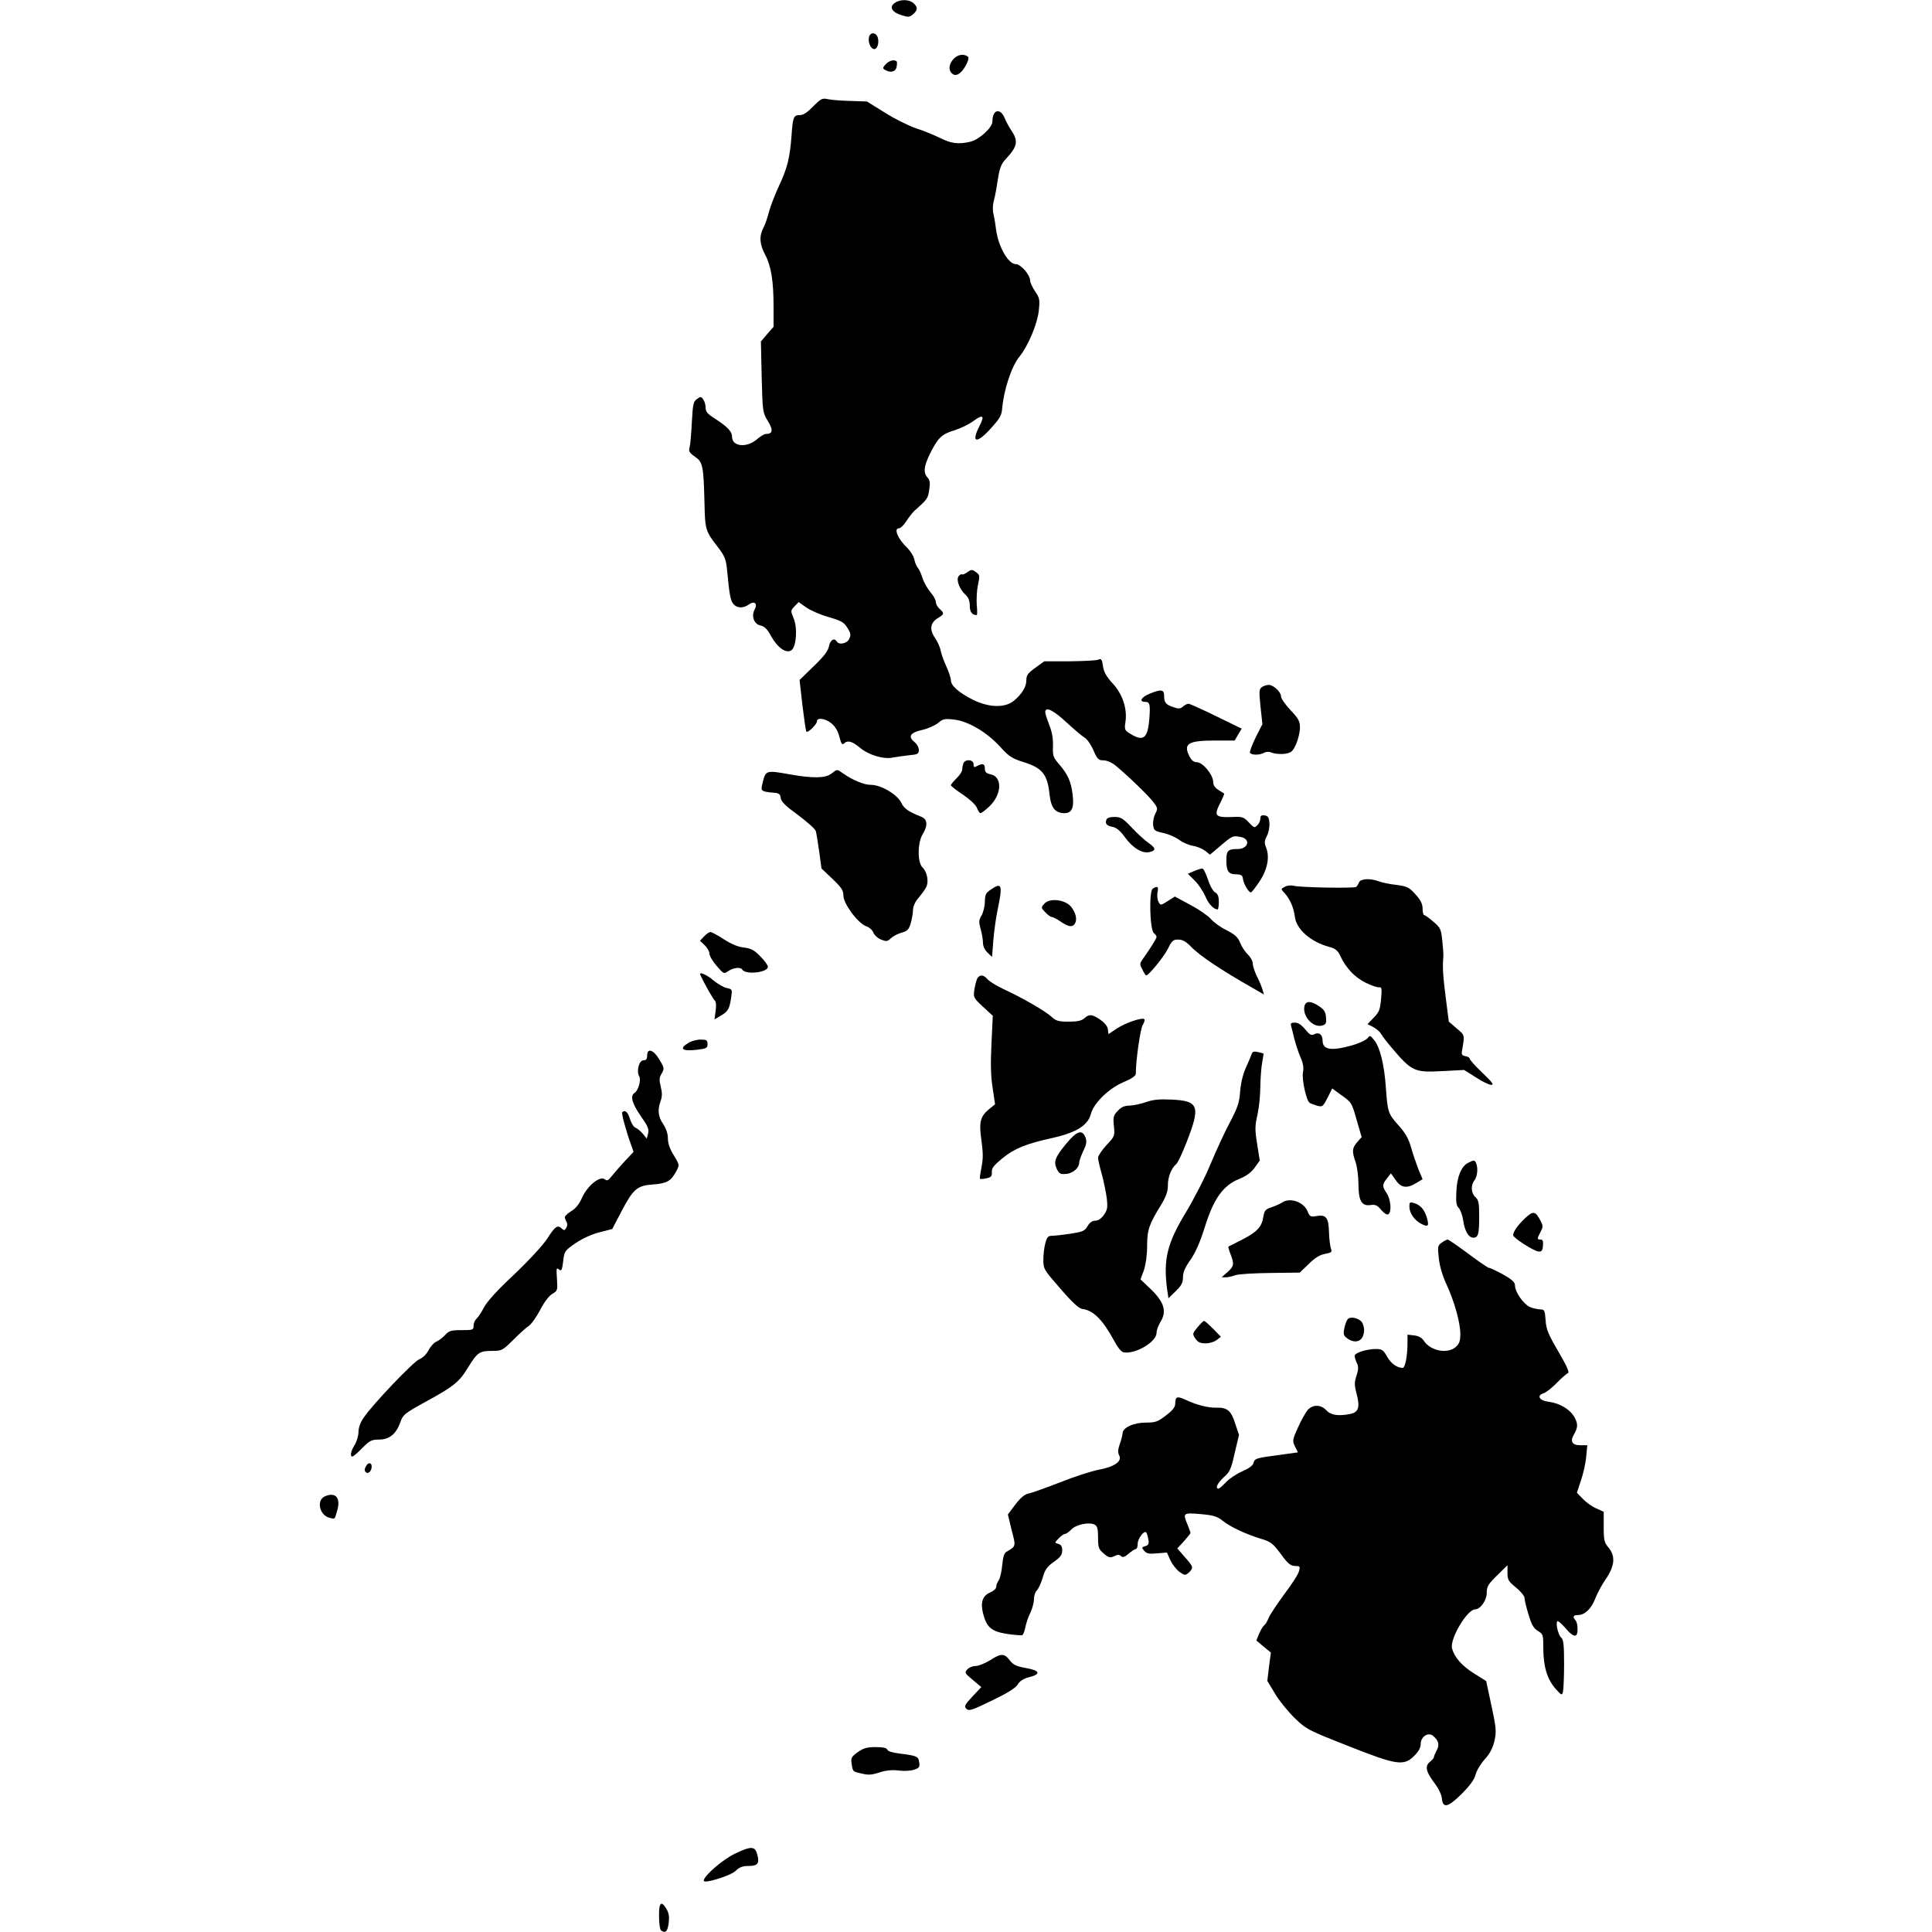
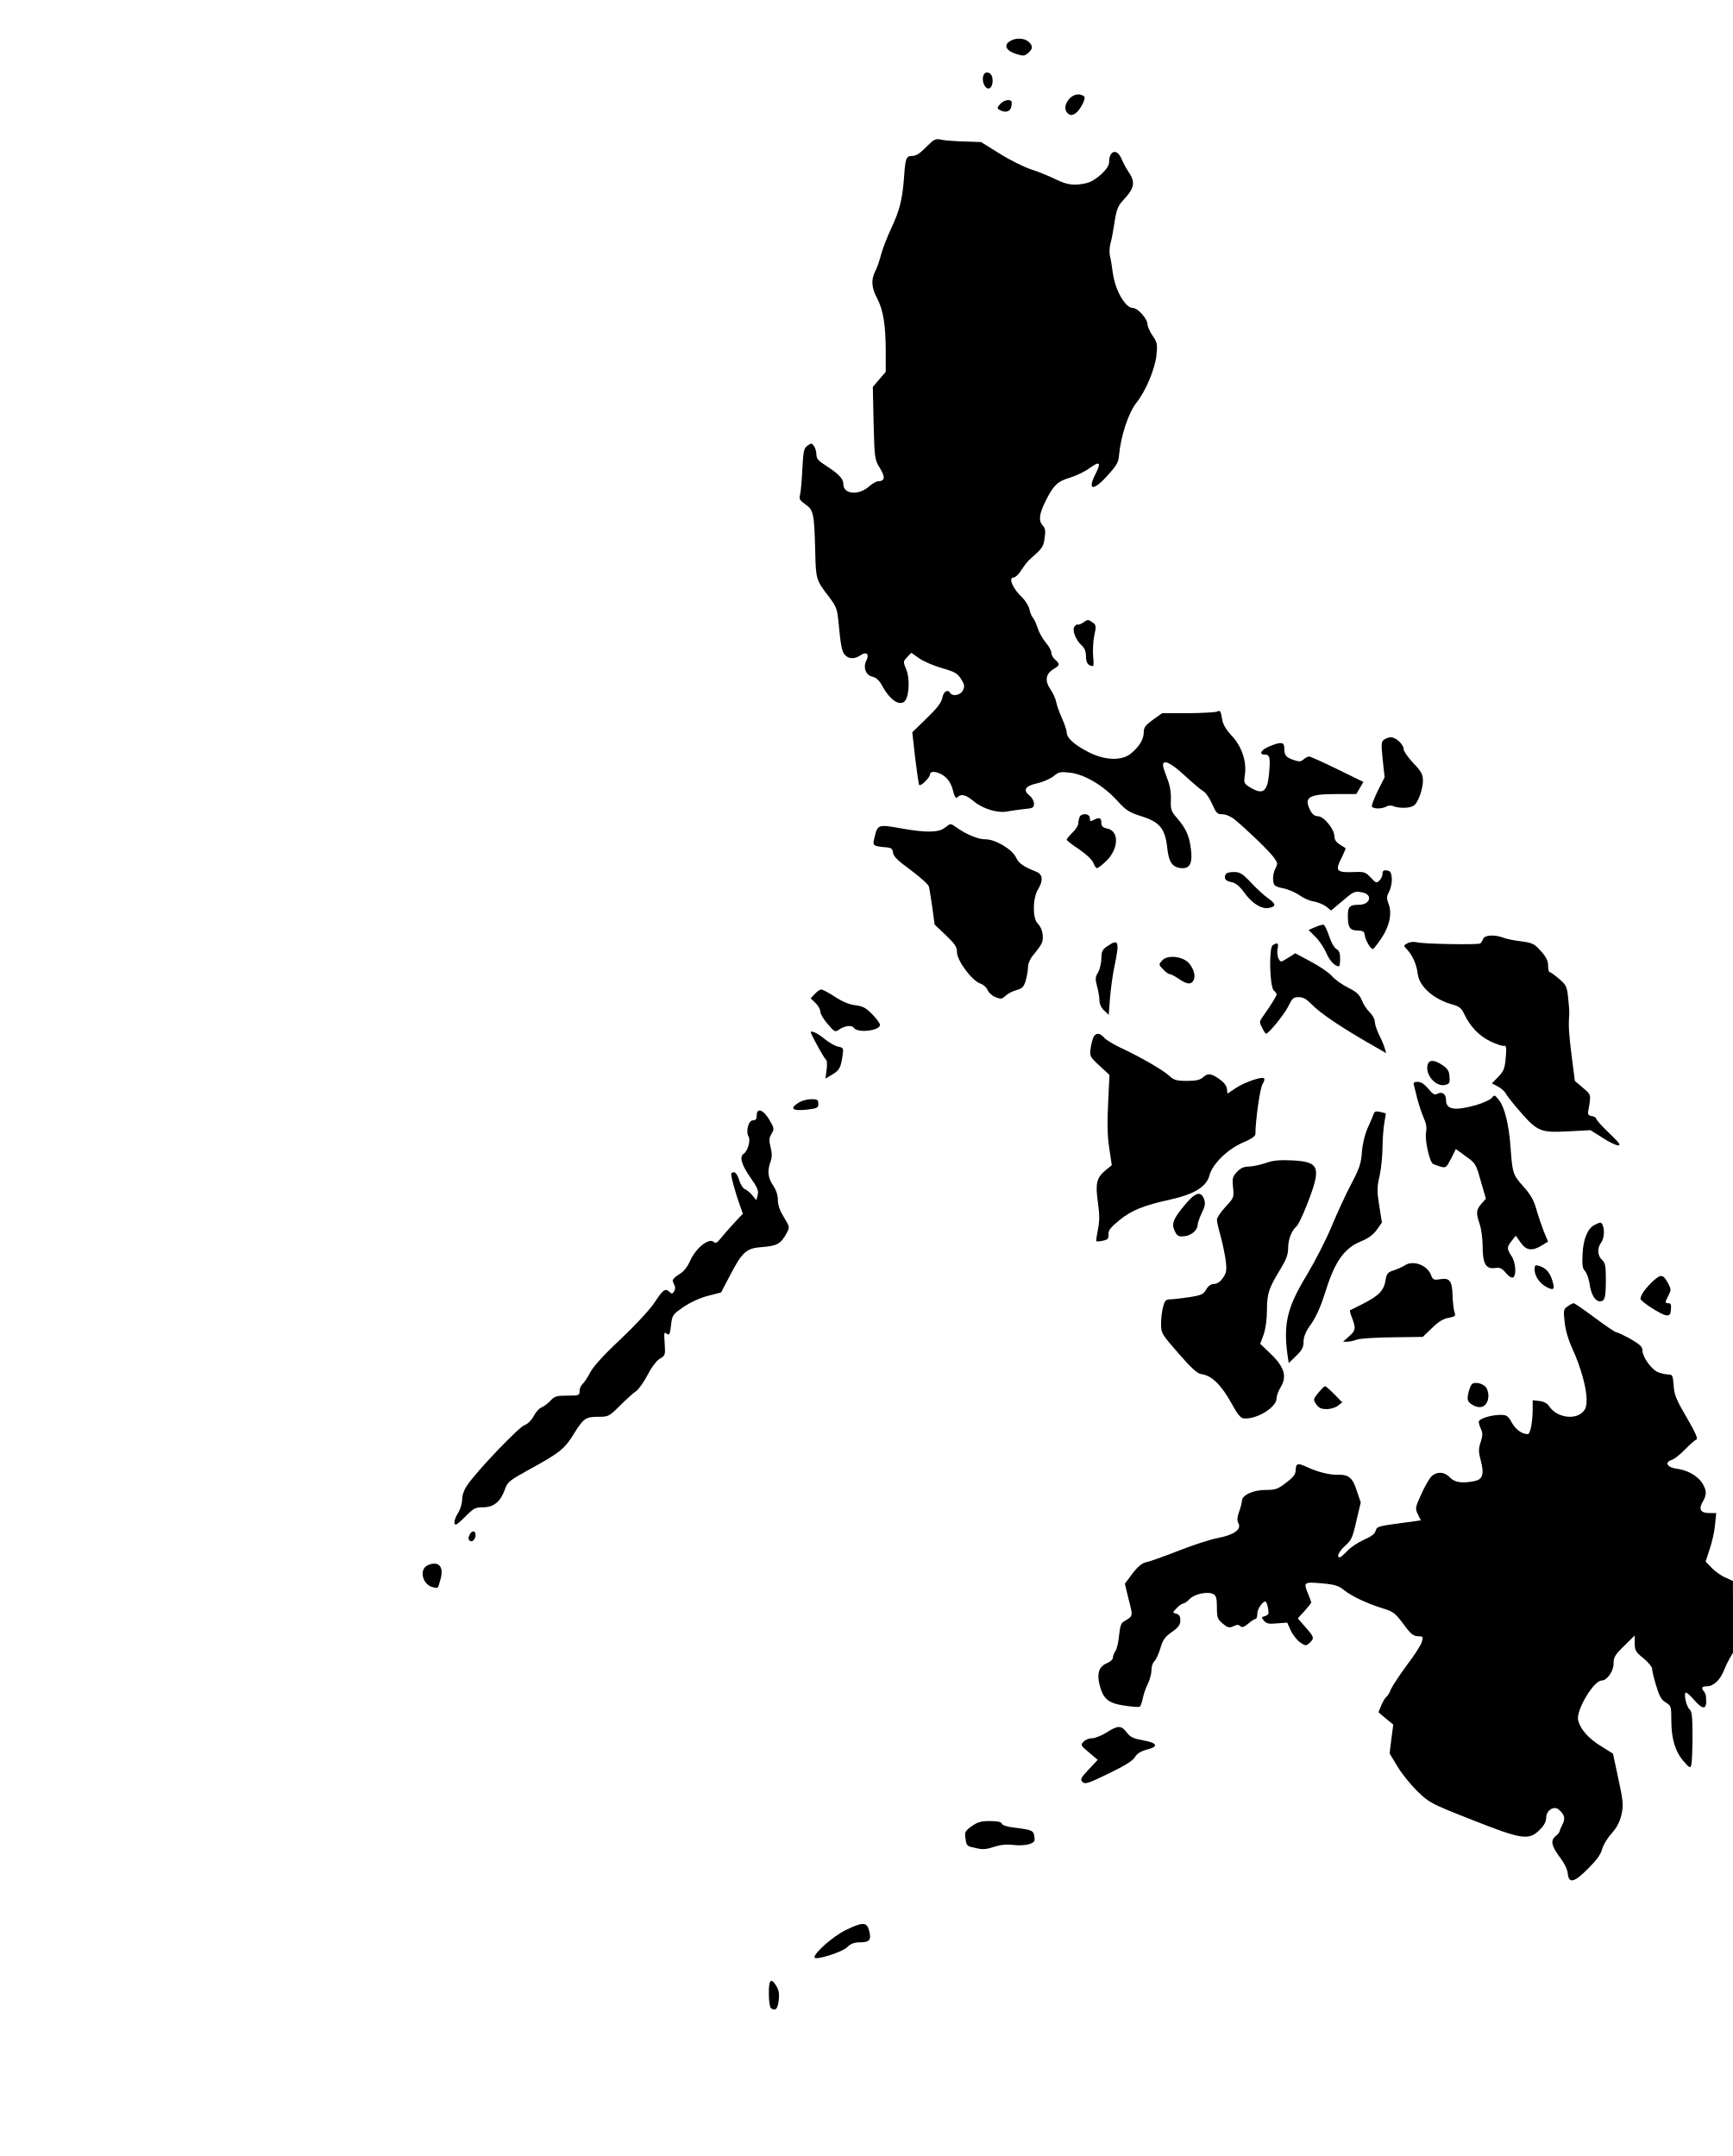
- <svg xmlns="http://www.w3.org/2000/svg" version="1.0" viewBox="0 0 1024 1024" preserveAspectRatio="xMidYMid meet">
+ <svg xmlns="http://www.w3.org/2000/svg" version="1.0" viewBox="-50 -20 900 1120" preserveAspectRatio="xMidYMid meet">
  <g transform="translate(0,1024) scale(0.1,-0.1)" fill="currentColor" stroke="none">
    <path d="M4742 10224 c-31 -21 -14 -50 38 -65 35 -11 42 -10 60 6 25 22 25 37 2 58 -23 21 -71 22 -100 1z" />
    <path d="M4606 10044 c-7 -28 9 -64 28 -64 16 0 26 32 19 59 -8 30 -40 33 -47 5z" />
    <path d="M5050 9923 c-24 -30 -23 -61 2 -77 21 -12 49 10 72 57 11 24 12 33 3 39 -24 15 -56 7 -77 -19z" />
    <path d="M4694 9899 c-16 -17 -16 -22 -4 -29 29 -18 57 -11 62 15 3 13 3 27 0 30 -12 11 -40 4 -58 -16z" />
    <path d="M4310 9676 c-31 -32 -52 -46 -71 -46 -33 0 -37 -10 -44 -113 -9 -115 -22 -168 -66 -262 -21 -45 -45 -107 -53 -137 -8 -31 -21 -70 -30 -86 -23 -44 -20 -87 9 -141 32 -60 45 -140 45 -274 l0 -109 -34 -39 -33 -39 4 -188 c5 -184 5 -188 33 -234 29 -47 26 -68 -10 -68 -9 0 -31 -13 -50 -30 -54 -45 -130 -37 -130 15 0 28 -24 53 -92 97 -38 24 -48 36 -48 57 0 15 -6 35 -13 44 -11 16 -14 16 -33 2 -19 -13 -22 -27 -27 -122 -3 -60 -8 -120 -12 -134 -6 -21 -1 -29 29 -50 41 -28 45 -47 50 -249 3 -137 5 -145 71 -230 37 -49 43 -63 49 -125 12 -128 18 -160 34 -177 19 -22 51 -23 81 -2 29 21 48 6 31 -26 -19 -35 -4 -78 30 -85 22 -5 37 -19 57 -57 35 -62 81 -94 108 -74 26 19 33 118 11 170 -16 38 -16 40 5 62 l22 23 41 -29 c23 -16 76 -39 119 -51 66 -19 80 -27 98 -56 18 -28 20 -39 10 -59 -11 -25 -54 -34 -66 -14 -13 21 -34 9 -41 -24 -4 -25 -26 -54 -81 -107 l-75 -73 15 -134 c9 -74 18 -136 21 -140 8 -8 56 39 56 55 0 22 46 15 78 -12 19 -16 34 -41 41 -71 9 -35 15 -44 24 -35 19 19 43 13 86 -23 46 -38 125 -62 174 -51 18 3 56 9 85 12 46 4 52 7 52 28 0 13 -10 32 -23 42 -36 29 -23 50 40 64 31 7 69 24 85 37 26 22 35 24 86 18 75 -9 173 -67 244 -145 46 -51 62 -61 125 -81 96 -30 124 -64 135 -164 8 -78 29 -105 80 -106 39 0 52 29 43 99 -8 68 -25 106 -71 160 -32 37 -35 45 -33 98 1 39 -5 75 -20 111 -11 29 -21 59 -21 67 0 32 42 12 113 -54 41 -38 84 -74 96 -81 12 -6 33 -36 46 -66 21 -48 27 -54 54 -54 17 0 43 -11 63 -27 60 -49 183 -167 204 -198 20 -27 21 -32 7 -58 -8 -16 -13 -42 -11 -59 3 -29 7 -33 54 -43 28 -6 66 -23 85 -37 19 -14 51 -28 72 -31 20 -3 49 -15 64 -26 l26 -21 51 43 c68 58 70 59 111 51 56 -10 42 -64 -16 -64 -50 0 -59 -9 -59 -59 0 -59 11 -75 52 -75 27 -1 34 -5 36 -25 4 -27 30 -71 42 -71 4 0 24 26 45 57 43 64 56 132 35 182 -9 24 -9 34 5 61 9 17 15 48 13 68 -2 30 -8 38 -25 40 -17 3 -23 -2 -23 -17 0 -11 -7 -27 -16 -35 -14 -15 -18 -14 -45 15 -26 28 -34 31 -81 29 -100 -4 -107 4 -67 81 11 23 19 42 17 43 -2 1 -15 10 -30 19 -19 12 -28 26 -28 43 0 37 -55 104 -86 104 -16 0 -28 9 -39 30 -35 68 -9 85 134 85 l105 0 18 31 19 32 -135 66 c-74 36 -140 66 -147 66 -7 0 -20 -7 -29 -15 -14 -12 -23 -13 -51 -3 -40 13 -49 24 -49 61 0 33 -16 35 -77 10 -44 -18 -58 -43 -24 -43 26 0 29 -14 22 -98 -9 -96 -32 -113 -99 -72 -31 19 -33 23 -27 63 11 70 -16 150 -68 205 -32 35 -46 59 -51 91 -5 36 -9 42 -24 35 -9 -5 -78 -8 -152 -9 l-135 0 -47 -34 c-39 -28 -48 -40 -48 -65 0 -36 -22 -73 -66 -110 -47 -39 -132 -37 -217 5 -74 37 -117 75 -117 103 0 12 -11 44 -23 71 -13 28 -27 66 -31 85 -3 19 -17 50 -31 70 -30 44 -24 80 16 104 34 20 35 26 9 49 -11 9 -20 26 -20 37 0 10 -13 34 -29 52 -15 18 -34 51 -41 73 -7 22 -18 47 -25 55 -7 8 -16 29 -19 46 -4 17 -21 44 -37 60 -50 47 -74 104 -44 104 8 0 26 17 39 38 13 20 32 45 42 54 69 61 73 67 79 112 6 36 4 51 -9 65 -23 26 -20 58 13 126 42 84 62 104 129 124 32 10 78 32 102 50 51 37 60 29 31 -28 -46 -90 -14 -95 62 -10 47 52 56 67 59 107 9 97 49 219 90 270 48 59 97 177 104 247 6 57 4 66 -20 101 -14 21 -26 47 -26 57 0 30 -50 87 -76 87 -40 0 -93 93 -105 185 -4 33 -11 73 -15 88 -3 16 -2 45 4 65 6 21 15 71 21 112 9 59 18 81 40 105 65 69 70 98 29 157 -10 15 -25 43 -33 62 -24 57 -65 45 -65 -18 0 -32 -70 -96 -116 -107 -65 -15 -102 -10 -162 20 -31 15 -88 39 -127 51 -38 13 -113 50 -165 83 l-95 59 -85 3 c-47 1 -101 5 -120 9 -32 7 -38 4 -80 -38z" />
    <path d="M5124 7205 c-12 -8 -24 -12 -26 -9 -3 2 -11 -2 -17 -10 -15 -18 5 -71 38 -100 14 -13 21 -31 21 -56 0 -34 12 -50 37 -50 3 0 3 24 0 53 -2 28 0 76 6 105 11 49 10 55 -8 68 -23 17 -26 17 -51 -1z" />
    <path d="M6688 6598 c-15 -11 -15 -24 -7 -104 l10 -92 -36 -71 c-19 -40 -33 -76 -30 -81 8 -13 51 -13 75 0 13 7 28 7 46 -1 16 -5 45 -7 66 -4 33 6 40 12 58 52 11 25 20 64 20 86 0 34 -7 48 -50 93 -27 29 -50 61 -50 72 0 24 -40 62 -66 62 -11 0 -27 -6 -36 -12z" />
    <path d="M5106 6194 c-3 -9 -6 -23 -6 -33 0 -9 -13 -30 -30 -46 -16 -16 -30 -32 -30 -37 0 -4 29 -27 64 -50 38 -26 67 -53 74 -70 6 -15 14 -28 19 -28 4 0 25 15 45 34 68 63 73 159 8 172 -23 5 -30 12 -30 30 0 26 -11 30 -41 14 -16 -9 -19 -7 -19 10 0 25 -45 28 -54 4z" />
    <path d="M4407 6140 c-31 -25 -97 -26 -217 -5 -134 24 -132 24 -150 -53 -9 -35 -4 -38 65 -44 24 -2 31 -8 33 -28 2 -19 26 -42 92 -90 48 -36 91 -74 94 -85 3 -11 11 -60 18 -109 l12 -89 58 -55 c48 -46 58 -61 58 -88 0 -44 77 -147 120 -163 17 -5 34 -21 39 -34 5 -13 23 -30 41 -37 28 -11 33 -11 53 8 12 11 38 24 57 29 29 8 37 16 47 49 6 21 12 53 12 71 1 20 12 45 30 65 15 18 34 43 40 56 15 29 5 81 -20 105 -27 26 -26 130 1 175 29 47 26 80 -7 93 -68 27 -91 43 -106 74 -21 44 -107 95 -160 95 -37 0 -96 24 -149 61 -32 23 -30 23 -61 -1z" />
    <path d="M5864 5895 c-8 -21 2 -32 34 -38 20 -4 41 -22 64 -54 41 -57 93 -89 131 -79 35 8 34 20 -5 48 -18 12 -58 48 -88 80 -48 51 -60 58 -93 58 -24 0 -40 -5 -43 -15z" />
    <path d="M6331 5624 l-35 -15 37 -37 c20 -20 45 -58 56 -84 17 -40 44 -68 65 -68 3 0 6 18 6 40 0 28 -5 42 -19 50 -11 5 -28 35 -38 67 -11 31 -23 58 -29 59 -5 2 -24 -4 -43 -12z" />
    <path d="M7203 5563 c-4 -10 -11 -21 -15 -24 -12 -8 -295 -3 -330 6 -14 4 -36 2 -48 -5 -22 -12 -22 -12 -2 -33 29 -32 49 -77 55 -126 8 -67 85 -134 183 -160 32 -9 44 -18 58 -48 31 -65 76 -113 135 -142 31 -15 63 -26 71 -24 13 3 15 -7 10 -61 -5 -57 -10 -70 -39 -100 l-33 -34 31 -16 c17 -9 35 -25 41 -36 6 -11 31 -44 56 -73 108 -127 120 -132 271 -124 l113 6 62 -39 c33 -22 70 -40 82 -40 16 0 5 14 -47 64 -37 35 -67 69 -67 74 0 6 -10 12 -22 14 -17 2 -22 9 -20 23 16 93 17 86 -27 124 l-42 36 -16 125 c-15 118 -18 162 -13 220 1 14 -2 53 -6 88 -6 57 -10 66 -47 97 -22 19 -44 35 -49 35 -4 0 -8 15 -8 34 0 25 -10 45 -37 75 -35 39 -44 43 -103 51 -36 4 -78 13 -93 19 -44 17 -97 14 -104 -6z" />
    <path d="M5253 5526 c-28 -18 -32 -27 -33 -64 0 -24 -8 -57 -17 -73 -15 -25 -16 -35 -5 -74 7 -25 12 -58 12 -73 0 -17 10 -38 24 -51 l24 -23 7 89 c4 48 14 122 23 163 27 130 22 145 -35 106z" />
    <path d="M6110 5530 c-21 -13 -16 -219 6 -236 8 -6 14 -15 14 -20 0 -8 -31 -58 -73 -117 -17 -24 -17 -28 -2 -56 8 -17 17 -31 20 -31 14 0 97 103 116 143 20 41 26 47 54 47 23 0 40 -10 66 -36 45 -48 165 -128 331 -222 l57 -33 -8 28 c-5 16 -18 47 -30 70 -11 23 -21 53 -21 66 0 13 -12 34 -26 48 -14 13 -33 41 -41 62 -12 30 -27 44 -73 67 -32 16 -69 43 -83 60 -15 17 -63 50 -108 74 l-82 44 -38 -24 c-38 -24 -38 -24 -49 -3 -6 11 -8 33 -5 50 7 30 0 35 -25 19z" />
    <path d="M5536 5451 c-19 -21 -19 -22 4 -46 13 -14 28 -25 34 -25 6 0 28 -11 48 -25 43 -29 63 -31 76 -9 12 22 4 56 -21 88 -31 38 -113 48 -141 17z" />
    <path d="M3732 5277 l-22 -23 25 -24 c14 -13 25 -33 25 -44 0 -12 17 -41 38 -65 38 -44 39 -44 62 -28 26 18 65 23 74 8 18 -29 136 -16 136 15 0 8 -18 33 -40 55 -33 34 -49 42 -87 47 -31 3 -67 18 -107 44 -32 21 -64 38 -71 38 -6 0 -21 -10 -33 -23z" />
    <path d="M3712 5073 c20 -45 70 -133 78 -138 5 -3 7 -25 3 -52 l-6 -46 32 19 c40 23 47 36 56 95 7 45 6 46 -22 52 -17 3 -49 22 -72 41 -38 32 -78 48 -69 29z" />
    <path d="M5182 5058 c-5 -7 -13 -34 -17 -59 -7 -46 -6 -47 45 -95 l52 -48 -7 -147 c-5 -103 -4 -173 6 -234 l13 -88 -32 -26 c-47 -39 -54 -69 -40 -167 9 -66 9 -97 0 -141 -6 -31 -10 -58 -8 -61 3 -2 18 -1 35 3 24 5 29 11 28 32 -2 21 10 36 56 74 64 52 125 77 267 108 124 28 185 66 201 124 15 60 95 138 175 172 43 18 64 33 64 44 0 69 24 240 37 259 8 13 12 26 8 30 -11 11 -99 -19 -145 -49 l-45 -30 -3 25 c-2 17 -17 35 -40 51 -43 30 -59 31 -85 8 -14 -13 -36 -18 -82 -18 -55 0 -68 4 -92 26 -32 30 -157 102 -253 146 -36 17 -74 40 -84 51 -22 25 -39 28 -54 10z" />
    <path d="M6915 4911 c-16 -52 41 -119 91 -107 22 6 25 11 22 44 -2 29 -10 41 -37 59 -41 28 -68 29 -76 4z" />
    <path d="M6843 4803 c3 -10 10 -40 17 -68 7 -27 21 -71 32 -97 15 -33 19 -56 14 -82 -7 -37 18 -151 36 -162 5 -3 22 -9 38 -14 29 -8 31 -7 56 41 l25 50 45 -33 c59 -42 58 -40 86 -139 l25 -86 -24 -27 c-27 -32 -28 -48 -8 -106 8 -23 15 -75 15 -114 0 -90 17 -120 64 -113 25 4 36 -1 57 -26 15 -18 30 -27 37 -23 19 11 14 78 -8 111 -25 38 -25 46 1 79 l21 27 25 -35 c28 -42 60 -47 110 -16 l33 20 -22 52 c-11 29 -29 81 -39 116 -13 47 -30 77 -68 119 -54 61 -56 67 -66 203 -8 116 -31 209 -60 245 -22 28 -24 29 -37 12 -8 -10 -45 -27 -83 -38 -111 -31 -155 -23 -155 26 0 31 -19 46 -43 34 -16 -9 -24 -5 -49 25 -20 24 -38 36 -55 36 -19 0 -24 -4 -20 -17z" />
    <path d="M3648 4712 c-51 -31 -32 -45 46 -36 50 6 56 9 56 30 0 21 -5 24 -37 24 -21 0 -50 -8 -65 -18z" />
    <path d="M3430 4645 c0 -18 -5 -25 -20 -25 -23 0 -38 -58 -22 -85 11 -20 -5 -75 -25 -88 -24 -15 -13 -56 33 -122 38 -54 45 -71 39 -93 l-7 -27 -21 26 c-12 14 -30 29 -39 32 -9 3 -22 24 -29 46 -11 37 -26 50 -41 36 -5 -6 20 -99 46 -170 l14 -40 -47 -50 c-25 -27 -56 -63 -69 -79 -18 -23 -25 -26 -36 -17 -25 21 -91 -32 -120 -95 -17 -38 -36 -61 -61 -75 -22 -14 -34 -27 -31 -35 3 -8 8 -20 11 -26 3 -7 1 -20 -5 -28 -7 -12 -12 -12 -22 -2 -22 22 -35 13 -77 -52 -25 -38 -97 -116 -177 -192 -89 -83 -143 -143 -159 -174 -13 -25 -31 -52 -39 -59 -9 -8 -16 -24 -16 -37 0 -23 -3 -24 -63 -24 -56 0 -67 -3 -88 -26 -13 -14 -34 -30 -46 -35 -12 -4 -31 -25 -41 -45 -12 -22 -31 -41 -49 -48 -30 -11 -249 -240 -296 -311 -17 -24 -27 -53 -27 -75 0 -19 -9 -50 -20 -68 -21 -33 -26 -62 -12 -62 4 0 28 20 52 45 40 40 49 45 90 45 55 0 91 31 113 95 13 37 23 45 136 107 148 81 175 103 223 182 48 78 60 86 126 86 52 0 55 2 112 58 32 32 69 66 82 74 14 9 41 47 61 85 21 41 47 75 64 85 28 16 29 19 25 80 -4 55 -3 61 10 50 14 -11 17 -5 23 43 6 54 8 56 67 97 38 25 86 47 127 57 l66 17 45 86 c66 127 86 144 171 150 75 6 94 17 124 71 17 33 17 33 -14 84 -21 34 -31 63 -31 89 0 25 -9 52 -25 76 -27 40 -31 75 -13 124 8 23 8 43 0 75 -9 35 -8 48 5 69 15 26 14 30 -12 74 -31 52 -65 64 -65 21z" />
    <path d="M6634 4653 c-4 -10 -17 -43 -31 -73 -15 -33 -27 -83 -30 -125 -4 -59 -13 -85 -55 -165 -28 -52 -73 -151 -102 -220 -28 -69 -87 -183 -130 -255 -100 -164 -121 -251 -100 -409 l7 -47 38 37 c31 30 39 45 39 74 0 26 11 53 40 93 27 39 51 94 76 174 47 150 96 219 181 254 38 15 64 34 83 60 l27 38 -14 88 c-12 76 -12 95 2 155 8 37 15 104 15 150 1 46 5 103 10 128 4 25 8 45 7 46 -1 1 -14 4 -30 8 -21 5 -29 2 -33 -11z" />
    <path d="M6075 4399 c-28 -10 -67 -18 -87 -19 -27 0 -44 -7 -63 -27 -24 -25 -26 -34 -21 -82 5 -52 4 -54 -40 -101 -24 -26 -44 -56 -44 -66 0 -11 9 -50 20 -88 10 -38 22 -95 26 -126 6 -51 3 -63 -15 -89 -14 -20 -31 -31 -46 -31 -16 0 -30 -10 -41 -29 -15 -26 -26 -30 -91 -40 -41 -6 -85 -11 -98 -11 -19 0 -26 -7 -34 -37 -6 -21 -11 -61 -11 -89 0 -50 2 -53 91 -155 65 -75 98 -105 117 -107 56 -7 106 -57 163 -161 24 -45 42 -67 56 -69 64 -9 173 56 173 104 0 13 9 38 20 56 37 60 20 110 -62 186 l-43 41 18 49 c10 31 17 79 17 128 0 86 10 114 74 218 27 45 36 71 36 103 0 45 18 90 43 112 9 6 33 58 55 114 76 194 67 222 -78 229 -65 3 -98 0 -135 -13z" />
    <path d="M5651 4178 c-60 -73 -68 -96 -49 -135 12 -24 19 -28 48 -25 36 2 70 32 70 60 0 9 10 36 21 60 17 34 20 51 13 71 -17 47 -46 38 -103 -31z" />
    <path d="M7782 4077 c-36 -17 -60 -74 -63 -153 -3 -55 0 -75 13 -87 8 -9 19 -38 23 -64 8 -58 29 -93 54 -93 26 0 31 19 31 114 0 70 -3 86 -20 101 -23 21 -26 62 -5 89 15 20 20 63 9 90 -7 18 -11 19 -42 3z" />
    <path d="M6795 3866 c-11 -7 -36 -18 -56 -25 -32 -10 -37 -17 -43 -50 -8 -54 -34 -81 -112 -121 -38 -19 -71 -36 -73 -37 -2 -2 4 -23 14 -48 18 -49 15 -59 -30 -97 l-20 -18 22 0 c12 0 34 5 50 11 15 6 99 11 185 12 l157 2 48 46 c33 33 60 49 86 53 35 7 38 10 31 29 -4 12 -9 50 -10 85 -2 78 -15 95 -64 87 -35 -6 -38 -4 -50 26 -21 49 -94 74 -135 45z" />
    <path d="M7470 3845 c0 -34 26 -72 62 -91 38 -20 44 -13 30 34 -13 42 -34 66 -69 76 -20 6 -23 4 -23 -19z" />
    <path d="M8083 3783 c-38 -36 -63 -71 -63 -90 0 -14 108 -83 133 -86 18 -2 23 4 25 31 2 24 -1 32 -12 32 -20 0 -20 4 -1 40 14 27 14 33 1 58 -28 54 -39 56 -83 15z" />
    <path d="M7642 3654 c-22 -15 -23 -21 -16 -82 4 -41 19 -93 41 -140 43 -94 73 -203 73 -263 0 -35 -5 -51 -23 -67 -43 -40 -134 -23 -170 31 -11 17 -28 26 -51 29 l-36 4 0 -42 c0 -72 -12 -134 -26 -134 -30 0 -63 24 -83 61 -19 34 -27 39 -58 39 -49 0 -113 -20 -113 -36 0 -7 5 -25 12 -39 9 -19 8 -34 -2 -66 -12 -35 -12 -50 1 -99 18 -69 9 -95 -33 -104 -64 -13 -104 -7 -128 19 -29 31 -70 32 -98 3 -11 -13 -35 -54 -52 -93 -30 -66 -31 -72 -16 -102 l15 -31 -87 -12 c-135 -18 -141 -19 -148 -43 -3 -15 -24 -30 -61 -46 -31 -14 -70 -40 -86 -58 -17 -18 -34 -33 -39 -33 -19 0 -5 30 28 60 32 28 39 42 58 128 l23 97 -21 62 c-21 67 -42 84 -101 82 -40 -1 -101 14 -155 39 -51 24 -60 21 -61 -16 0 -20 -12 -36 -49 -64 -44 -34 -56 -38 -107 -38 -65 0 -123 -27 -123 -57 -1 -10 -7 -36 -15 -57 -10 -29 -11 -45 -3 -60 17 -31 -26 -61 -109 -76 -37 -7 -130 -37 -205 -67 -75 -29 -150 -56 -167 -59 -21 -5 -42 -22 -70 -59 l-39 -52 20 -83 c23 -89 24 -84 -28 -115 -12 -8 -18 -28 -22 -70 -3 -33 -11 -69 -18 -80 -8 -11 -14 -27 -14 -36 0 -9 -14 -22 -31 -29 -41 -17 -53 -52 -39 -110 19 -75 44 -97 127 -110 40 -6 77 -9 82 -6 5 3 12 22 16 43 4 20 15 54 26 75 10 20 19 53 19 71 0 19 7 40 15 47 8 7 22 37 31 66 12 44 23 60 60 86 35 25 44 37 44 61 0 21 -6 30 -21 34 -20 6 -20 6 2 29 12 13 28 24 34 24 6 0 22 11 34 24 25 26 94 40 123 25 14 -8 18 -22 18 -68 0 -54 3 -62 30 -85 26 -22 34 -24 56 -14 18 9 27 9 36 0 8 -8 19 -5 40 13 16 14 34 25 39 25 5 0 9 13 9 28 0 27 34 72 45 60 3 -2 8 -18 11 -35 5 -26 2 -32 -16 -38 -20 -6 -20 -8 -5 -25 13 -15 27 -17 68 -13 l52 4 18 -40 c10 -22 32 -50 48 -62 29 -20 31 -20 50 -4 26 25 25 30 -21 82 l-40 46 35 38 c19 22 35 41 35 44 0 3 -7 22 -15 42 -27 64 -25 66 68 58 68 -6 88 -12 117 -35 41 -33 122 -71 204 -96 53 -16 63 -25 105 -81 37 -51 51 -62 75 -63 26 0 28 -2 21 -27 -3 -16 -38 -70 -77 -121 -38 -52 -76 -109 -84 -127 -7 -19 -18 -36 -24 -40 -6 -4 -17 -23 -26 -43 l-15 -37 38 -32 39 -32 -10 -75 -9 -75 41 -68 c22 -37 69 -95 104 -129 61 -59 70 -64 281 -147 260 -103 297 -109 353 -53 23 23 34 43 34 63 0 38 40 64 65 43 30 -25 36 -47 20 -77 -8 -15 -15 -32 -15 -36 0 -5 -10 -17 -22 -26 -27 -23 -20 -52 26 -113 20 -26 36 -59 38 -79 5 -55 32 -50 105 23 44 44 67 75 74 103 6 22 28 58 49 81 25 27 41 57 50 93 13 55 11 72 -22 223 l-21 98 -62 39 c-67 41 -108 89 -119 135 -12 50 80 205 122 206 28 0 62 48 62 87 0 34 7 46 55 93 l55 54 0 -41 c0 -36 5 -45 45 -77 25 -21 45 -45 45 -54 0 -9 9 -49 21 -88 17 -56 27 -74 50 -88 28 -17 29 -20 29 -95 0 -94 21 -163 66 -213 30 -34 33 -35 38 -15 3 12 6 79 6 148 0 99 -3 129 -15 139 -16 13 -31 77 -21 87 3 4 22 -12 42 -35 50 -59 71 -55 64 13 -1 11 -6 24 -11 29 -15 17 -10 26 15 26 36 0 71 34 91 87 10 26 35 74 57 105 47 70 51 121 13 166 -22 26 -25 39 -25 109 l0 80 -39 18 c-22 9 -54 32 -71 50 l-32 33 21 64 c12 35 25 91 28 126 l6 62 -37 0 c-45 0 -56 21 -32 60 20 36 20 55 -1 92 -24 40 -78 71 -133 78 -51 6 -68 33 -28 46 13 4 44 28 69 54 25 26 52 49 59 52 10 3 -4 35 -50 114 -54 92 -65 118 -68 167 -4 54 -6 57 -31 57 -14 1 -38 6 -53 13 -33 15 -78 79 -78 112 0 19 -13 31 -63 60 -35 19 -69 35 -75 35 -5 0 -55 34 -110 75 -55 41 -104 75 -109 75 -5 0 -19 -7 -31 -16z" />
    <path d="M7143 3248 c-6 -7 -14 -29 -18 -49 -6 -31 -3 -39 16 -53 48 -33 89 -12 89 46 0 13 -6 32 -12 41 -18 22 -62 31 -75 15z" />
    <path d="M6347 3205 c-27 -33 -28 -35 -11 -60 13 -19 25 -25 54 -25 21 0 47 8 59 18 l22 17 -42 43 c-23 23 -44 42 -48 41 -3 0 -19 -16 -34 -34z" />
    <path d="M1940 2469 c-9 -16 -9 -24 -1 -32 12 -12 31 6 31 30 0 22 -19 24 -30 2z" />
    <path d="M1724 2310 c-49 -19 -32 -101 23 -115 30 -7 26 -10 40 38 20 67 -7 100 -63 77z" />
    <path d="M5247 1440 c-26 -16 -60 -30 -76 -30 -15 0 -35 -8 -44 -18 -16 -17 -14 -20 29 -56 l45 -38 -47 -50 c-41 -44 -45 -52 -32 -65 14 -13 29 -8 136 44 83 40 125 66 136 85 12 19 31 31 62 39 63 16 56 35 -18 48 -50 9 -67 16 -86 41 -29 38 -46 38 -105 0z" />
    <path d="M4546 953 c-34 -25 -37 -31 -32 -62 6 -42 6 -41 57 -52 32 -8 53 -6 91 7 35 11 65 14 100 10 28 -4 64 -2 82 4 28 9 32 14 28 39 -4 32 -11 35 -105 47 -35 4 -61 12 -64 20 -3 10 -23 14 -62 14 -45 0 -64 -5 -95 -27z" />
    <path d="M3893 414 c-65 -32 -163 -117 -163 -142 0 -18 142 26 169 52 20 20 38 26 69 26 49 0 59 14 45 63 -12 43 -33 43 -120 1z" />
    <path d="M3493 83 c0 -38 5 -71 11 -75 23 -16 34 -6 40 38 4 34 2 53 -11 75 -28 48 -41 36 -40 -38z" />
  </g>
</svg>
